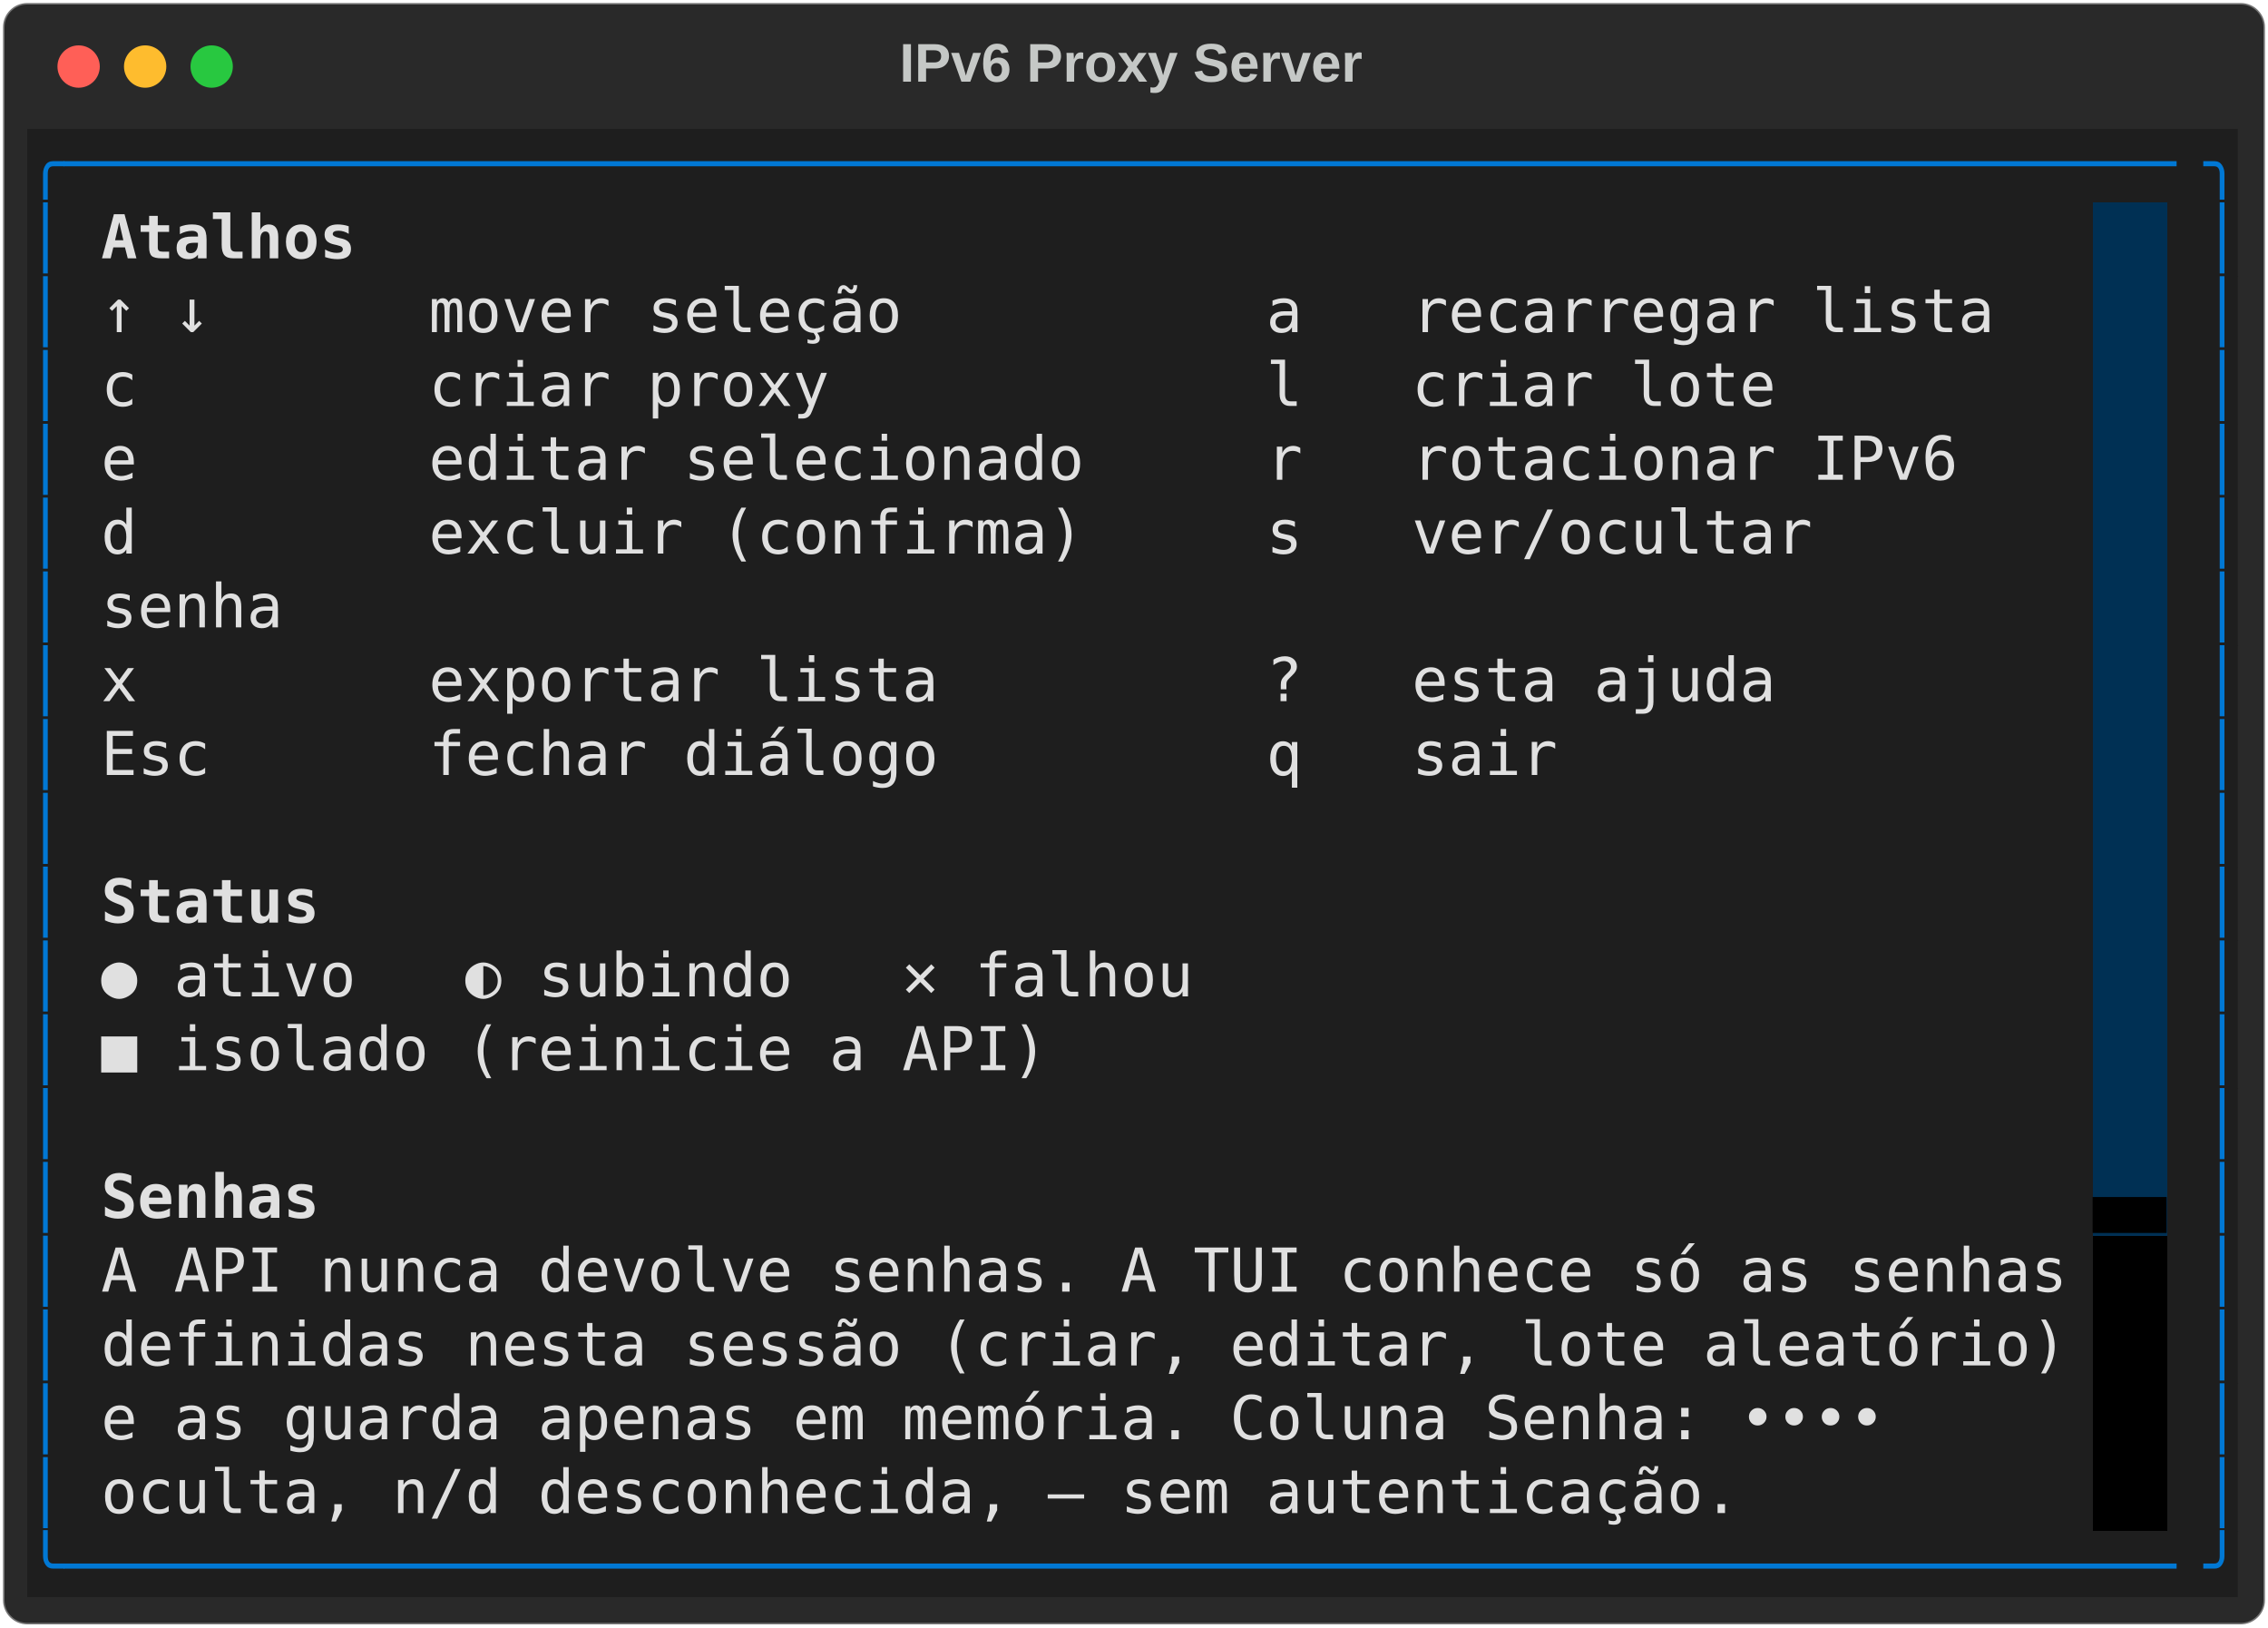
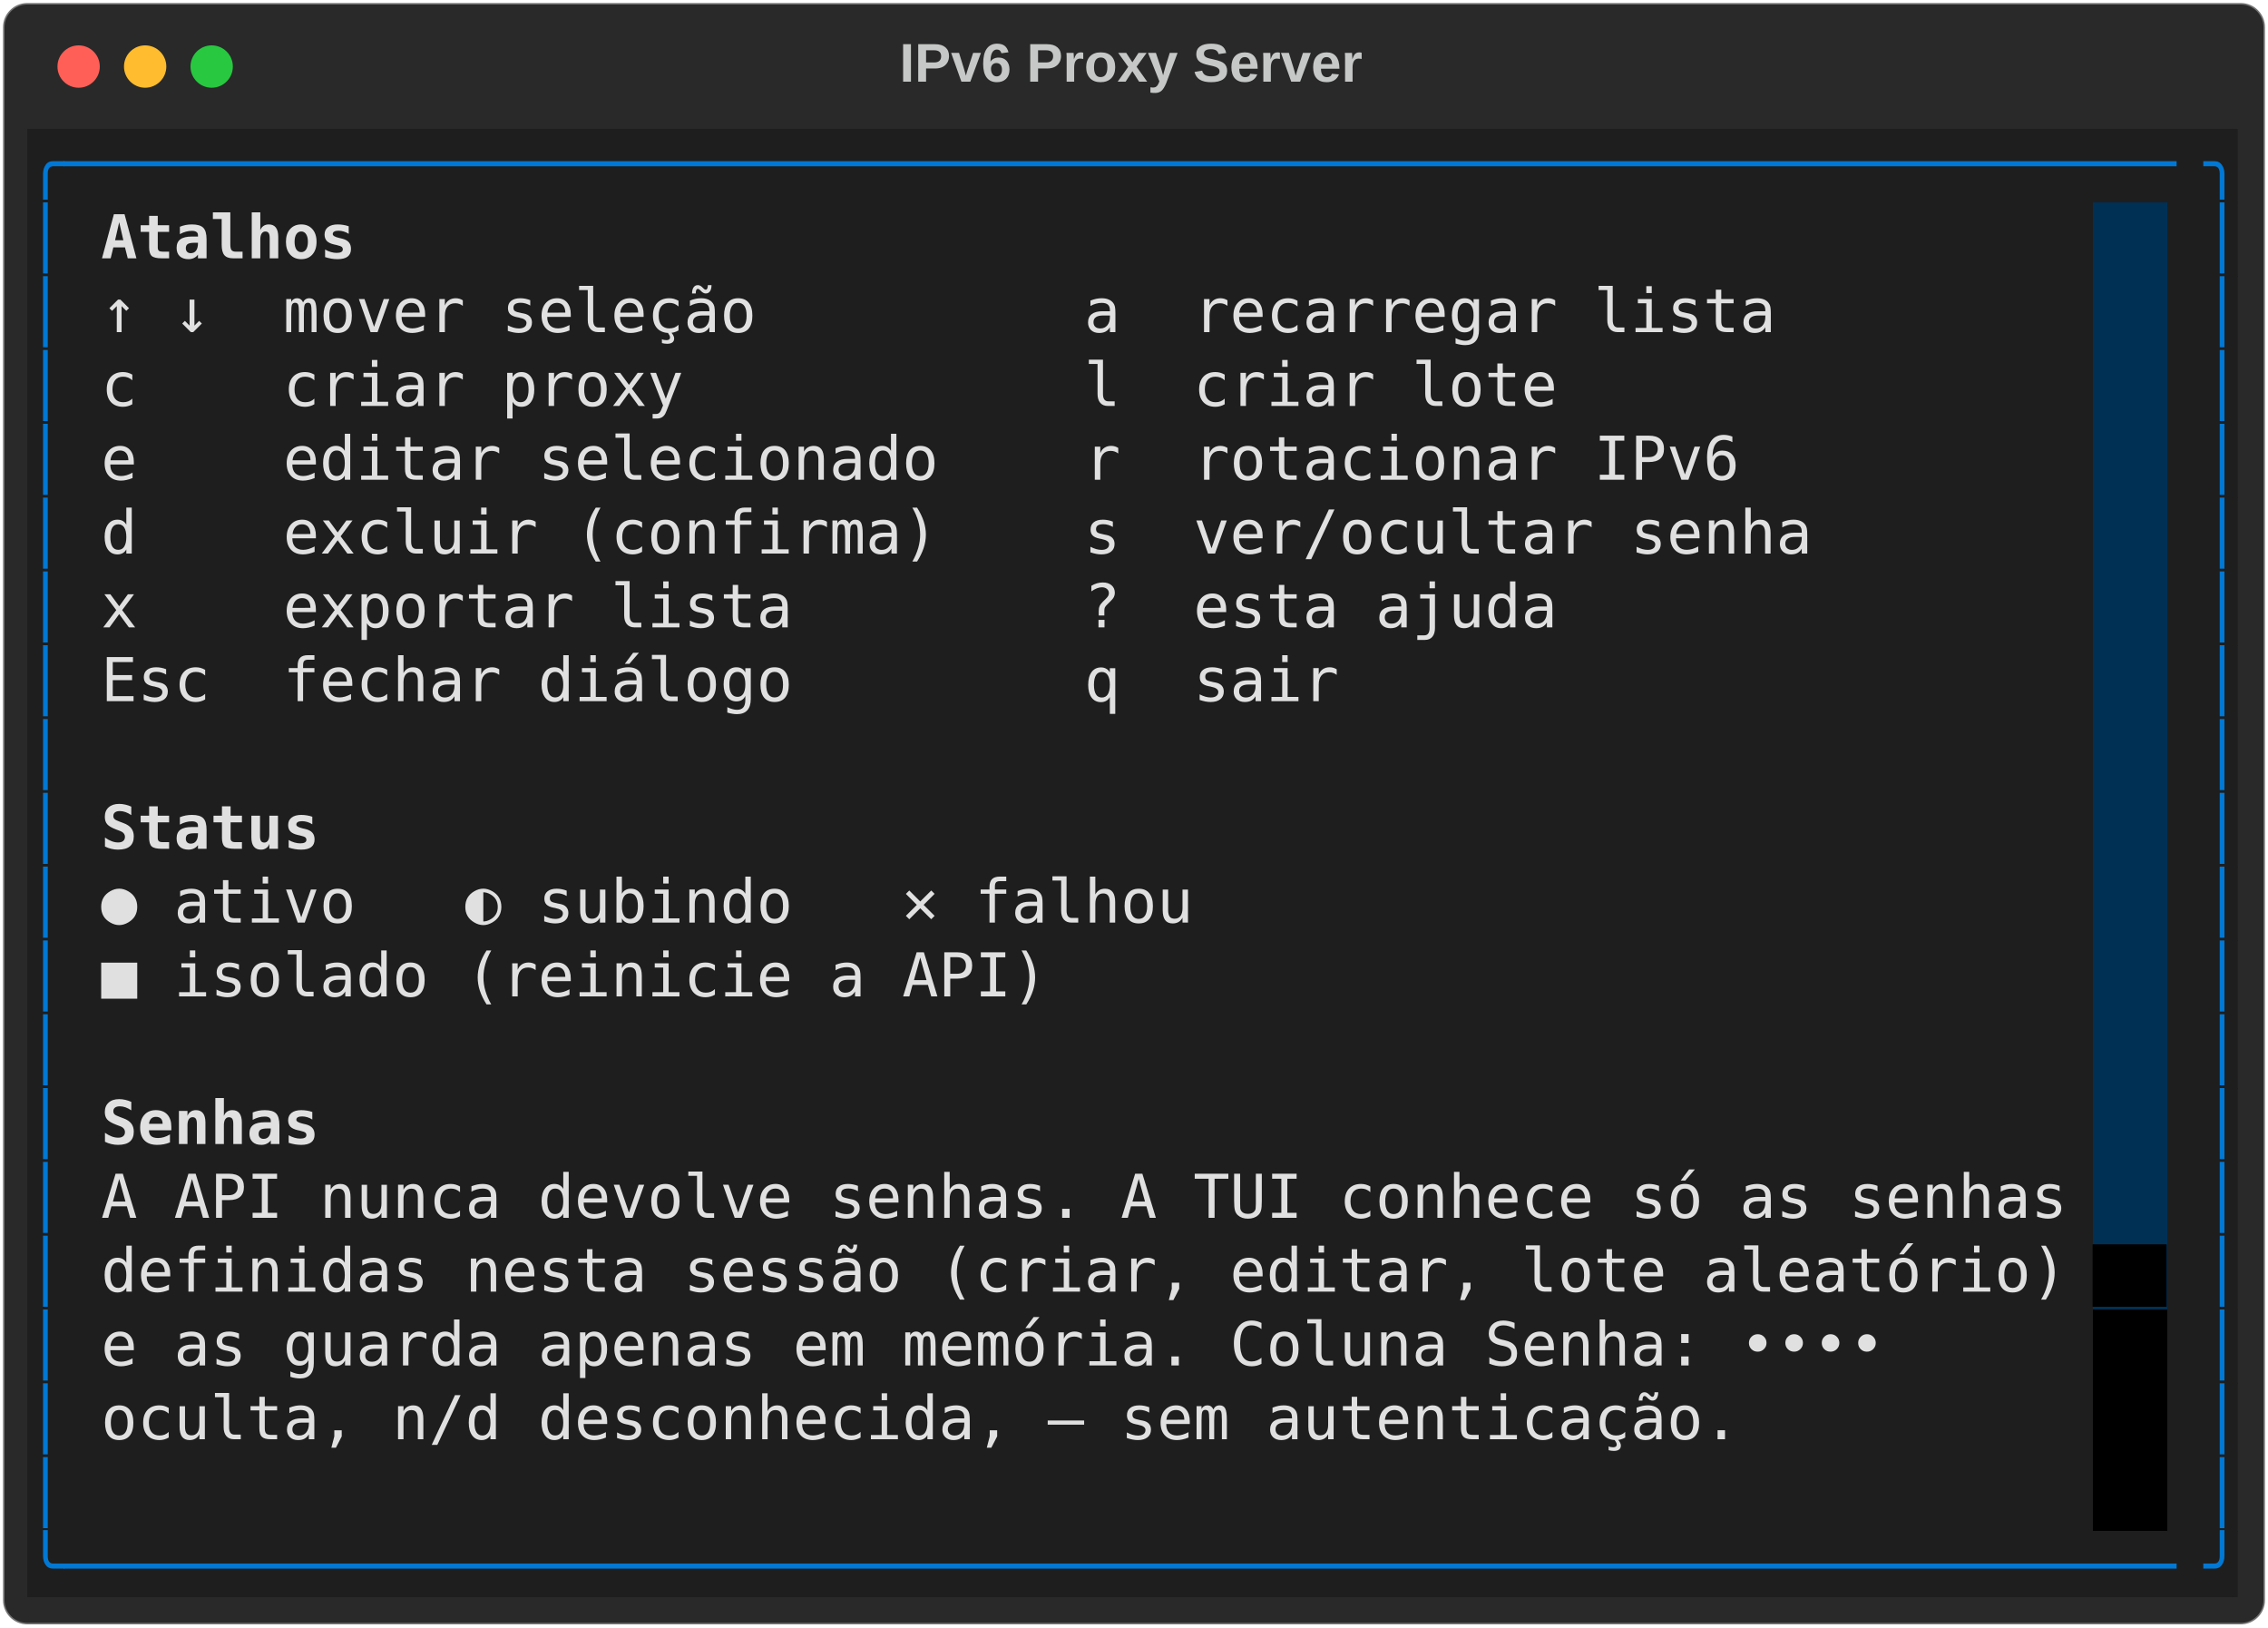
<svg xmlns="http://www.w3.org/2000/svg" class="rich-terminal" viewBox="0 0 750 538.0">
  <style>

    @font-face {
        font-family: "Fira Code";
        src: local("FiraCode-Regular"),
                url("https://cdnjs.cloudflare.com/ajax/libs/firacode/6.2.0/woff2/FiraCode-Regular.woff2") format("woff2"),
                url("https://cdnjs.cloudflare.com/ajax/libs/firacode/6.2.0/woff/FiraCode-Regular.woff") format("woff");
        font-style: normal;
        font-weight: 400;
    }
    @font-face {
        font-family: "Fira Code";
        src: local("FiraCode-Bold"),
                url("https://cdnjs.cloudflare.com/ajax/libs/firacode/6.2.0/woff2/FiraCode-Bold.woff2") format("woff2"),
                url("https://cdnjs.cloudflare.com/ajax/libs/firacode/6.2.0/woff/FiraCode-Bold.woff") format("woff");
        font-style: bold;
        font-weight: 700;
    }

-     .terminal-3660442359-matrix {
+     .terminal-1242894810-matrix {
        font-family: Fira Code, monospace;
        font-size: 20px;
        line-height: 24.4px;
        font-variant-east-asian: full-width;
    }

-     .terminal-3660442359-title {
+     .terminal-1242894810-title {
        font-size: 18px;
        font-weight: bold;
        font-family: arial;
    }

-     .terminal-3660442359-r1 { fill: #0178d4 }
- .terminal-3660442359-r2 { fill: #c5c8c6 }
- .terminal-3660442359-r3 { fill: #e0e0e0;font-weight: bold }
- .terminal-3660442359-r4 { fill: #1e1e1e }
- .terminal-3660442359-r5 { fill: #e0e0e0 }
- .terminal-3660442359-r6 { fill: #000000 }
+     .terminal-1242894810-r1 { fill: #0178d4 }
+ .terminal-1242894810-r2 { fill: #c5c8c6 }
+ .terminal-1242894810-r3 { fill: #e0e0e0;font-weight: bold }
+ .terminal-1242894810-r4 { fill: #1e1e1e }
+ .terminal-1242894810-r5 { fill: #e0e0e0 }
+ .terminal-1242894810-r6 { fill: #000000 }
    </style>
  <defs>
-     <clipPath id="terminal-3660442359-clip-terminal">
+     <clipPath id="terminal-1242894810-clip-terminal">
      <rect x="0" y="0" width="731.0" height="487.0" />
    </clipPath>
-     <clipPath id="terminal-3660442359-line-0">
+     <clipPath id="terminal-1242894810-line-0">
      <rect x="0" y="1.5" width="732" height="24.65" />
    </clipPath>
-     <clipPath id="terminal-3660442359-line-1">
+     <clipPath id="terminal-1242894810-line-1">
      <rect x="0" y="25.9" width="732" height="24.65" />
    </clipPath>
-     <clipPath id="terminal-3660442359-line-2">
+     <clipPath id="terminal-1242894810-line-2">
      <rect x="0" y="50.3" width="732" height="24.65" />
    </clipPath>
-     <clipPath id="terminal-3660442359-line-3">
+     <clipPath id="terminal-1242894810-line-3">
      <rect x="0" y="74.7" width="732" height="24.65" />
    </clipPath>
-     <clipPath id="terminal-3660442359-line-4">
+     <clipPath id="terminal-1242894810-line-4">
      <rect x="0" y="99.1" width="732" height="24.65" />
    </clipPath>
-     <clipPath id="terminal-3660442359-line-5">
+     <clipPath id="terminal-1242894810-line-5">
      <rect x="0" y="123.5" width="732" height="24.65" />
    </clipPath>
-     <clipPath id="terminal-3660442359-line-6">
+     <clipPath id="terminal-1242894810-line-6">
      <rect x="0" y="147.9" width="732" height="24.65" />
    </clipPath>
-     <clipPath id="terminal-3660442359-line-7">
+     <clipPath id="terminal-1242894810-line-7">
      <rect x="0" y="172.3" width="732" height="24.65" />
    </clipPath>
-     <clipPath id="terminal-3660442359-line-8">
+     <clipPath id="terminal-1242894810-line-8">
      <rect x="0" y="196.7" width="732" height="24.65" />
    </clipPath>
-     <clipPath id="terminal-3660442359-line-9">
+     <clipPath id="terminal-1242894810-line-9">
      <rect x="0" y="221.1" width="732" height="24.65" />
    </clipPath>
-     <clipPath id="terminal-3660442359-line-10">
+     <clipPath id="terminal-1242894810-line-10">
      <rect x="0" y="245.5" width="732" height="24.65" />
    </clipPath>
-     <clipPath id="terminal-3660442359-line-11">
+     <clipPath id="terminal-1242894810-line-11">
      <rect x="0" y="269.9" width="732" height="24.65" />
    </clipPath>
-     <clipPath id="terminal-3660442359-line-12">
+     <clipPath id="terminal-1242894810-line-12">
      <rect x="0" y="294.3" width="732" height="24.65" />
    </clipPath>
-     <clipPath id="terminal-3660442359-line-13">
+     <clipPath id="terminal-1242894810-line-13">
      <rect x="0" y="318.7" width="732" height="24.65" />
    </clipPath>
-     <clipPath id="terminal-3660442359-line-14">
+     <clipPath id="terminal-1242894810-line-14">
      <rect x="0" y="343.1" width="732" height="24.65" />
    </clipPath>
-     <clipPath id="terminal-3660442359-line-15">
+     <clipPath id="terminal-1242894810-line-15">
      <rect x="0" y="367.5" width="732" height="24.65" />
    </clipPath>
-     <clipPath id="terminal-3660442359-line-16">
+     <clipPath id="terminal-1242894810-line-16">
      <rect x="0" y="391.9" width="732" height="24.65" />
    </clipPath>
-     <clipPath id="terminal-3660442359-line-17">
+     <clipPath id="terminal-1242894810-line-17">
      <rect x="0" y="416.3" width="732" height="24.65" />
    </clipPath>
-     <clipPath id="terminal-3660442359-line-18">
+     <clipPath id="terminal-1242894810-line-18">
      <rect x="0" y="440.7" width="732" height="24.65" />
    </clipPath>
  </defs>
  <rect fill="#292929" stroke="rgba(255,255,255,0.35)" stroke-width="1" x="1" y="1" width="748" height="536" rx="8" />
-   <text class="terminal-3660442359-title" fill="#c5c8c6" text-anchor="middle" x="374" y="27">IPv6 Proxy Server</text>
+   <text class="terminal-1242894810-title" fill="#c5c8c6" text-anchor="middle" x="374" y="27">IPv6 Proxy Server</text>
  <g transform="translate(26,22)">
    <circle cx="0" cy="0" r="7" fill="#ff5f57" />
    <circle cx="22" cy="0" r="7" fill="#febc2e" />
    <circle cx="44" cy="0" r="7" fill="#28c840" />
  </g>
-   <g transform="translate(9, 41)" clip-path="url(#terminal-3660442359-clip-terminal)">
+   <g transform="translate(9, 41)" clip-path="url(#terminal-1242894810-clip-terminal)">
    <rect fill="#1e1e1e" x="0" y="1.5" width="12.2" height="24.65" shape-rendering="crispEdges" />
    <rect fill="#1e1e1e" x="12.2" y="1.5" width="707.6" height="24.65" shape-rendering="crispEdges" />
    <rect fill="#1e1e1e" x="719.8" y="1.5" width="12.2" height="24.65" shape-rendering="crispEdges" />
    <rect fill="#1e1e1e" x="0" y="25.9" width="12.2" height="24.65" shape-rendering="crispEdges" />
    <rect fill="#1e1e1e" x="12.2" y="25.9" width="12.2" height="24.65" shape-rendering="crispEdges" />
    <rect fill="#1e1e1e" x="24.4" y="25.9" width="85.4" height="24.65" shape-rendering="crispEdges" />
    <rect fill="#1e1e1e" x="109.8" y="25.9" width="573.4" height="24.65" shape-rendering="crispEdges" />
    <rect fill="#003054" x="683.2" y="25.9" width="24.4" height="24.65" shape-rendering="crispEdges" />
    <rect fill="#1e1e1e" x="707.6" y="25.9" width="12.2" height="24.65" shape-rendering="crispEdges" />
    <rect fill="#1e1e1e" x="719.8" y="25.9" width="12.2" height="24.65" shape-rendering="crispEdges" />
    <rect fill="#1e1e1e" x="0" y="50.3" width="12.2" height="24.65" shape-rendering="crispEdges" />
    <rect fill="#1e1e1e" x="12.2" y="50.3" width="12.2" height="24.65" shape-rendering="crispEdges" />
-     <rect fill="#1e1e1e" x="24.4" y="50.3" width="658.8" height="24.65" shape-rendering="crispEdges" />
+     <rect fill="#1e1e1e" x="24.4" y="50.3" width="585.6" height="24.65" shape-rendering="crispEdges" />
+     <rect fill="#1e1e1e" x="610" y="50.3" width="73.2" height="24.65" shape-rendering="crispEdges" />
    <rect fill="#003054" x="683.2" y="50.3" width="24.4" height="24.65" shape-rendering="crispEdges" />
    <rect fill="#1e1e1e" x="707.6" y="50.3" width="12.2" height="24.65" shape-rendering="crispEdges" />
    <rect fill="#1e1e1e" x="719.8" y="50.3" width="12.2" height="24.65" shape-rendering="crispEdges" />
    <rect fill="#1e1e1e" x="0" y="74.7" width="12.2" height="24.65" shape-rendering="crispEdges" />
    <rect fill="#1e1e1e" x="12.2" y="74.7" width="12.2" height="24.65" shape-rendering="crispEdges" />
-     <rect fill="#1e1e1e" x="24.4" y="74.7" width="585.6" height="24.65" shape-rendering="crispEdges" />
-     <rect fill="#1e1e1e" x="610" y="74.7" width="73.2" height="24.65" shape-rendering="crispEdges" />
+     <rect fill="#1e1e1e" x="24.4" y="74.7" width="512.4" height="24.65" shape-rendering="crispEdges" />
+     <rect fill="#1e1e1e" x="536.8" y="74.7" width="146.4" height="24.65" shape-rendering="crispEdges" />
    <rect fill="#003054" x="683.2" y="74.7" width="24.4" height="24.65" shape-rendering="crispEdges" />
    <rect fill="#1e1e1e" x="707.6" y="74.7" width="12.2" height="24.65" shape-rendering="crispEdges" />
    <rect fill="#1e1e1e" x="719.8" y="74.7" width="12.2" height="24.65" shape-rendering="crispEdges" />
    <rect fill="#1e1e1e" x="0" y="99.1" width="12.2" height="24.65" shape-rendering="crispEdges" />
    <rect fill="#1e1e1e" x="12.2" y="99.1" width="12.2" height="24.65" shape-rendering="crispEdges" />
-     <rect fill="#1e1e1e" x="24.4" y="99.1" width="646.6" height="24.65" shape-rendering="crispEdges" />
-     <rect fill="#1e1e1e" x="671" y="99.1" width="12.2" height="24.65" shape-rendering="crispEdges" />
+     <rect fill="#1e1e1e" x="24.4" y="99.1" width="573.4" height="24.65" shape-rendering="crispEdges" />
+     <rect fill="#1e1e1e" x="597.8" y="99.1" width="85.4" height="24.65" shape-rendering="crispEdges" />
    <rect fill="#003054" x="683.2" y="99.1" width="24.4" height="24.65" shape-rendering="crispEdges" />
    <rect fill="#1e1e1e" x="707.6" y="99.1" width="12.2" height="24.65" shape-rendering="crispEdges" />
    <rect fill="#1e1e1e" x="719.8" y="99.1" width="12.2" height="24.65" shape-rendering="crispEdges" />
    <rect fill="#1e1e1e" x="0" y="123.5" width="12.2" height="24.65" shape-rendering="crispEdges" />
    <rect fill="#1e1e1e" x="12.2" y="123.5" width="12.2" height="24.65" shape-rendering="crispEdges" />
    <rect fill="#1e1e1e" x="24.4" y="123.5" width="597.8" height="24.65" shape-rendering="crispEdges" />
    <rect fill="#1e1e1e" x="622.2" y="123.5" width="61" height="24.65" shape-rendering="crispEdges" />
    <rect fill="#003054" x="683.2" y="123.5" width="24.4" height="24.65" shape-rendering="crispEdges" />
    <rect fill="#1e1e1e" x="707.6" y="123.5" width="12.2" height="24.65" shape-rendering="crispEdges" />
    <rect fill="#1e1e1e" x="719.8" y="123.5" width="12.2" height="24.65" shape-rendering="crispEdges" />
    <rect fill="#1e1e1e" x="0" y="147.9" width="12.2" height="24.65" shape-rendering="crispEdges" />
    <rect fill="#1e1e1e" x="12.2" y="147.9" width="12.2" height="24.65" shape-rendering="crispEdges" />
-     <rect fill="#1e1e1e" x="24.4" y="147.9" width="61" height="24.65" shape-rendering="crispEdges" />
-     <rect fill="#1e1e1e" x="85.4" y="147.9" width="597.8" height="24.65" shape-rendering="crispEdges" />
+     <rect fill="#1e1e1e" x="24.4" y="147.9" width="512.4" height="24.65" shape-rendering="crispEdges" />
+     <rect fill="#1e1e1e" x="536.8" y="147.9" width="146.4" height="24.65" shape-rendering="crispEdges" />
    <rect fill="#003054" x="683.2" y="147.9" width="24.4" height="24.65" shape-rendering="crispEdges" />
    <rect fill="#1e1e1e" x="707.6" y="147.9" width="12.2" height="24.65" shape-rendering="crispEdges" />
    <rect fill="#1e1e1e" x="719.8" y="147.9" width="12.2" height="24.65" shape-rendering="crispEdges" />
    <rect fill="#1e1e1e" x="0" y="172.3" width="12.2" height="24.65" shape-rendering="crispEdges" />
    <rect fill="#1e1e1e" x="12.2" y="172.3" width="12.2" height="24.65" shape-rendering="crispEdges" />
-     <rect fill="#1e1e1e" x="24.4" y="172.3" width="585.6" height="24.65" shape-rendering="crispEdges" />
-     <rect fill="#1e1e1e" x="610" y="172.3" width="73.2" height="24.65" shape-rendering="crispEdges" />
+     <rect fill="#1e1e1e" x="24.4" y="172.3" width="439.2" height="24.65" shape-rendering="crispEdges" />
+     <rect fill="#1e1e1e" x="463.6" y="172.3" width="219.6" height="24.65" shape-rendering="crispEdges" />
    <rect fill="#003054" x="683.2" y="172.3" width="24.4" height="24.65" shape-rendering="crispEdges" />
    <rect fill="#1e1e1e" x="707.6" y="172.3" width="12.2" height="24.65" shape-rendering="crispEdges" />
    <rect fill="#1e1e1e" x="719.8" y="172.3" width="12.2" height="24.65" shape-rendering="crispEdges" />
    <rect fill="#1e1e1e" x="0" y="196.7" width="12.2" height="24.65" shape-rendering="crispEdges" />
    <rect fill="#1e1e1e" x="12.2" y="196.7" width="12.2" height="24.65" shape-rendering="crispEdges" />
-     <rect fill="#1e1e1e" x="24.4" y="196.7" width="512.4" height="24.65" shape-rendering="crispEdges" />
-     <rect fill="#1e1e1e" x="536.8" y="196.7" width="146.4" height="24.65" shape-rendering="crispEdges" />
+     <rect fill="#1e1e1e" x="24.4" y="196.7" width="0" height="24.65" shape-rendering="crispEdges" />
+     <rect fill="#1e1e1e" x="24.4" y="196.7" width="658.8" height="24.65" shape-rendering="crispEdges" />
    <rect fill="#003054" x="683.2" y="196.7" width="24.4" height="24.65" shape-rendering="crispEdges" />
    <rect fill="#1e1e1e" x="707.6" y="196.7" width="12.2" height="24.65" shape-rendering="crispEdges" />
    <rect fill="#1e1e1e" x="719.8" y="196.7" width="12.2" height="24.65" shape-rendering="crispEdges" />
    <rect fill="#1e1e1e" x="0" y="221.1" width="12.2" height="24.65" shape-rendering="crispEdges" />
    <rect fill="#1e1e1e" x="12.2" y="221.1" width="12.2" height="24.65" shape-rendering="crispEdges" />
-     <rect fill="#1e1e1e" x="24.4" y="221.1" width="0" height="24.65" shape-rendering="crispEdges" />
-     <rect fill="#1e1e1e" x="24.4" y="221.1" width="658.8" height="24.65" shape-rendering="crispEdges" />
+     <rect fill="#1e1e1e" x="24.4" y="221.1" width="73.2" height="24.65" shape-rendering="crispEdges" />
+     <rect fill="#1e1e1e" x="97.6" y="221.1" width="585.6" height="24.65" shape-rendering="crispEdges" />
    <rect fill="#003054" x="683.2" y="221.1" width="24.4" height="24.65" shape-rendering="crispEdges" />
    <rect fill="#1e1e1e" x="707.6" y="221.1" width="12.2" height="24.65" shape-rendering="crispEdges" />
    <rect fill="#1e1e1e" x="719.8" y="221.1" width="12.2" height="24.65" shape-rendering="crispEdges" />
    <rect fill="#1e1e1e" x="0" y="245.5" width="12.2" height="24.65" shape-rendering="crispEdges" />
    <rect fill="#1e1e1e" x="12.2" y="245.5" width="12.2" height="24.65" shape-rendering="crispEdges" />
-     <rect fill="#1e1e1e" x="24.4" y="245.5" width="73.2" height="24.65" shape-rendering="crispEdges" />
-     <rect fill="#1e1e1e" x="97.6" y="245.5" width="585.6" height="24.65" shape-rendering="crispEdges" />
+     <rect fill="#1e1e1e" x="24.4" y="245.5" width="390.4" height="24.65" shape-rendering="crispEdges" />
+     <rect fill="#1e1e1e" x="414.8" y="245.5" width="268.4" height="24.65" shape-rendering="crispEdges" />
    <rect fill="#003054" x="683.2" y="245.5" width="24.4" height="24.65" shape-rendering="crispEdges" />
    <rect fill="#1e1e1e" x="707.6" y="245.5" width="12.2" height="24.65" shape-rendering="crispEdges" />
    <rect fill="#1e1e1e" x="719.8" y="245.5" width="12.2" height="24.65" shape-rendering="crispEdges" />
    <rect fill="#1e1e1e" x="0" y="269.9" width="12.2" height="24.65" shape-rendering="crispEdges" />
    <rect fill="#1e1e1e" x="12.2" y="269.9" width="12.2" height="24.65" shape-rendering="crispEdges" />
-     <rect fill="#1e1e1e" x="24.4" y="269.9" width="390.4" height="24.65" shape-rendering="crispEdges" />
-     <rect fill="#1e1e1e" x="414.8" y="269.9" width="268.4" height="24.65" shape-rendering="crispEdges" />
+     <rect fill="#1e1e1e" x="24.4" y="269.9" width="341.6" height="24.65" shape-rendering="crispEdges" />
+     <rect fill="#1e1e1e" x="366" y="269.9" width="317.2" height="24.65" shape-rendering="crispEdges" />
    <rect fill="#003054" x="683.2" y="269.9" width="24.4" height="24.65" shape-rendering="crispEdges" />
    <rect fill="#1e1e1e" x="707.6" y="269.9" width="12.2" height="24.65" shape-rendering="crispEdges" />
    <rect fill="#1e1e1e" x="719.8" y="269.9" width="12.2" height="24.65" shape-rendering="crispEdges" />
    <rect fill="#1e1e1e" x="0" y="294.3" width="12.2" height="24.65" shape-rendering="crispEdges" />
    <rect fill="#1e1e1e" x="12.2" y="294.3" width="12.2" height="24.65" shape-rendering="crispEdges" />
-     <rect fill="#1e1e1e" x="24.4" y="294.3" width="341.6" height="24.65" shape-rendering="crispEdges" />
-     <rect fill="#1e1e1e" x="366" y="294.3" width="317.2" height="24.65" shape-rendering="crispEdges" />
+     <rect fill="#1e1e1e" x="24.4" y="294.3" width="0" height="24.65" shape-rendering="crispEdges" />
+     <rect fill="#1e1e1e" x="24.4" y="294.3" width="658.8" height="24.65" shape-rendering="crispEdges" />
    <rect fill="#003054" x="683.2" y="294.3" width="24.4" height="24.65" shape-rendering="crispEdges" />
    <rect fill="#1e1e1e" x="707.6" y="294.3" width="12.2" height="24.65" shape-rendering="crispEdges" />
    <rect fill="#1e1e1e" x="719.8" y="294.3" width="12.2" height="24.65" shape-rendering="crispEdges" />
    <rect fill="#1e1e1e" x="0" y="318.7" width="12.2" height="24.65" shape-rendering="crispEdges" />
    <rect fill="#1e1e1e" x="12.2" y="318.7" width="12.2" height="24.65" shape-rendering="crispEdges" />
-     <rect fill="#1e1e1e" x="24.4" y="318.7" width="0" height="24.65" shape-rendering="crispEdges" />
-     <rect fill="#1e1e1e" x="24.4" y="318.7" width="658.8" height="24.65" shape-rendering="crispEdges" />
+     <rect fill="#1e1e1e" x="24.4" y="318.7" width="73.2" height="24.65" shape-rendering="crispEdges" />
+     <rect fill="#1e1e1e" x="97.6" y="318.7" width="585.6" height="24.65" shape-rendering="crispEdges" />
    <rect fill="#003054" x="683.2" y="318.7" width="24.4" height="24.65" shape-rendering="crispEdges" />
    <rect fill="#1e1e1e" x="707.6" y="318.7" width="12.2" height="24.65" shape-rendering="crispEdges" />
    <rect fill="#1e1e1e" x="719.8" y="318.7" width="12.2" height="24.65" shape-rendering="crispEdges" />
    <rect fill="#1e1e1e" x="0" y="343.1" width="12.2" height="24.65" shape-rendering="crispEdges" />
    <rect fill="#1e1e1e" x="12.2" y="343.1" width="12.2" height="24.65" shape-rendering="crispEdges" />
-     <rect fill="#1e1e1e" x="24.4" y="343.1" width="73.2" height="24.65" shape-rendering="crispEdges" />
-     <rect fill="#1e1e1e" x="97.6" y="343.1" width="585.6" height="24.65" shape-rendering="crispEdges" />
+     <rect fill="#1e1e1e" x="24.4" y="343.1" width="658.8" height="24.65" shape-rendering="crispEdges" />
    <rect fill="#003054" x="683.2" y="343.1" width="24.4" height="24.65" shape-rendering="crispEdges" />
    <rect fill="#1e1e1e" x="707.6" y="343.1" width="12.2" height="24.65" shape-rendering="crispEdges" />
    <rect fill="#1e1e1e" x="719.8" y="343.1" width="12.2" height="24.65" shape-rendering="crispEdges" />
    <rect fill="#1e1e1e" x="0" y="367.5" width="12.2" height="24.65" shape-rendering="crispEdges" />
    <rect fill="#1e1e1e" x="12.2" y="367.5" width="12.2" height="24.65" shape-rendering="crispEdges" />
    <rect fill="#1e1e1e" x="24.4" y="367.5" width="658.8" height="24.65" shape-rendering="crispEdges" />
-     <rect fill="#000000" x="683.2" y="367.5" width="24.4" height="24.65" shape-rendering="crispEdges" />
+     <rect fill="#003054" x="683.2" y="367.5" width="24.4" height="24.65" shape-rendering="crispEdges" />
    <rect fill="#1e1e1e" x="707.6" y="367.5" width="12.2" height="24.65" shape-rendering="crispEdges" />
    <rect fill="#1e1e1e" x="719.8" y="367.5" width="12.2" height="24.65" shape-rendering="crispEdges" />
    <rect fill="#1e1e1e" x="0" y="391.9" width="12.2" height="24.65" shape-rendering="crispEdges" />
    <rect fill="#1e1e1e" x="12.2" y="391.9" width="12.2" height="24.65" shape-rendering="crispEdges" />
-     <rect fill="#1e1e1e" x="24.4" y="391.9" width="658.8" height="24.65" shape-rendering="crispEdges" />
+     <rect fill="#1e1e1e" x="24.4" y="391.9" width="597.8" height="24.65" shape-rendering="crispEdges" />
+     <rect fill="#1e1e1e" x="622.2" y="391.9" width="61" height="24.65" shape-rendering="crispEdges" />
    <rect fill="#000000" x="683.2" y="391.9" width="24.4" height="24.65" shape-rendering="crispEdges" />
    <rect fill="#1e1e1e" x="707.6" y="391.9" width="12.2" height="24.65" shape-rendering="crispEdges" />
    <rect fill="#1e1e1e" x="719.8" y="391.9" width="12.2" height="24.65" shape-rendering="crispEdges" />
    <rect fill="#1e1e1e" x="0" y="416.3" width="12.2" height="24.65" shape-rendering="crispEdges" />
    <rect fill="#1e1e1e" x="12.2" y="416.3" width="12.2" height="24.65" shape-rendering="crispEdges" />
-     <rect fill="#1e1e1e" x="24.4" y="416.3" width="597.8" height="24.65" shape-rendering="crispEdges" />
-     <rect fill="#1e1e1e" x="622.2" y="416.3" width="61" height="24.65" shape-rendering="crispEdges" />
+     <rect fill="#1e1e1e" x="24.4" y="416.3" width="549" height="24.65" shape-rendering="crispEdges" />
+     <rect fill="#1e1e1e" x="573.4" y="416.3" width="109.8" height="24.65" shape-rendering="crispEdges" />
    <rect fill="#000000" x="683.2" y="416.3" width="24.4" height="24.65" shape-rendering="crispEdges" />
    <rect fill="#1e1e1e" x="707.6" y="416.3" width="12.2" height="24.65" shape-rendering="crispEdges" />
    <rect fill="#1e1e1e" x="719.8" y="416.3" width="12.2" height="24.65" shape-rendering="crispEdges" />
    <rect fill="#1e1e1e" x="0" y="440.7" width="12.2" height="24.65" shape-rendering="crispEdges" />
    <rect fill="#1e1e1e" x="12.2" y="440.7" width="12.2" height="24.65" shape-rendering="crispEdges" />
-     <rect fill="#1e1e1e" x="24.4" y="440.7" width="549" height="24.65" shape-rendering="crispEdges" />
-     <rect fill="#1e1e1e" x="573.4" y="440.7" width="109.8" height="24.65" shape-rendering="crispEdges" />
+     <rect fill="#1e1e1e" x="24.4" y="440.7" width="0" height="24.65" shape-rendering="crispEdges" />
+     <rect fill="#1e1e1e" x="24.4" y="440.7" width="658.8" height="24.65" shape-rendering="crispEdges" />
    <rect fill="#000000" x="683.2" y="440.7" width="24.4" height="24.65" shape-rendering="crispEdges" />
    <rect fill="#1e1e1e" x="707.6" y="440.7" width="12.2" height="24.65" shape-rendering="crispEdges" />
    <rect fill="#1e1e1e" x="719.8" y="440.7" width="12.2" height="24.65" shape-rendering="crispEdges" />
    <rect fill="#1e1e1e" x="0" y="465.1" width="12.2" height="24.65" shape-rendering="crispEdges" />
    <rect fill="#1e1e1e" x="12.2" y="465.1" width="707.6" height="24.65" shape-rendering="crispEdges" />
    <rect fill="#1e1e1e" x="719.8" y="465.1" width="12.2" height="24.65" shape-rendering="crispEdges" />
-     <g class="terminal-3660442359-matrix">
-       <text class="terminal-3660442359-r1" x="0" y="20" textLength="12.2" clip-path="url(#terminal-3660442359-line-0)">╭</text>
-       <text class="terminal-3660442359-r1" x="12.2" y="20" textLength="707.6" clip-path="url(#terminal-3660442359-line-0)">──────────────────────────────────────────────────────────</text>
-       <text class="terminal-3660442359-r1" x="719.8" y="20" textLength="12.2" clip-path="url(#terminal-3660442359-line-0)">╮</text>
-       <text class="terminal-3660442359-r2" x="732" y="20" textLength="12.2" clip-path="url(#terminal-3660442359-line-0)">
- </text>
-       <text class="terminal-3660442359-r1" x="0" y="44.4" textLength="12.2" clip-path="url(#terminal-3660442359-line-1)">│</text>
-       <text class="terminal-3660442359-r3" x="24.4" y="44.4" textLength="85.4" clip-path="url(#terminal-3660442359-line-1)">Atalhos</text>
-       <text class="terminal-3660442359-r1" x="719.8" y="44.4" textLength="12.2" clip-path="url(#terminal-3660442359-line-1)">│</text>
-       <text class="terminal-3660442359-r2" x="732" y="44.4" textLength="12.2" clip-path="url(#terminal-3660442359-line-1)">
- </text>
-       <text class="terminal-3660442359-r1" x="0" y="68.8" textLength="12.2" clip-path="url(#terminal-3660442359-line-2)">│</text>
-       <text class="terminal-3660442359-r5" x="24.4" y="68.8" textLength="658.8" clip-path="url(#terminal-3660442359-line-2)">  ↑ ↓      mover seleção          a   recarregar lista</text>
-       <text class="terminal-3660442359-r1" x="719.8" y="68.8" textLength="12.2" clip-path="url(#terminal-3660442359-line-2)">│</text>
-       <text class="terminal-3660442359-r2" x="732" y="68.8" textLength="12.2" clip-path="url(#terminal-3660442359-line-2)">
- </text>
-       <text class="terminal-3660442359-r1" x="0" y="93.2" textLength="12.2" clip-path="url(#terminal-3660442359-line-3)">│</text>
-       <text class="terminal-3660442359-r5" x="24.4" y="93.2" textLength="585.6" clip-path="url(#terminal-3660442359-line-3)">  c        criar proxy            l   criar lote</text>
-       <text class="terminal-3660442359-r1" x="719.8" y="93.2" textLength="12.2" clip-path="url(#terminal-3660442359-line-3)">│</text>
-       <text class="terminal-3660442359-r2" x="732" y="93.2" textLength="12.2" clip-path="url(#terminal-3660442359-line-3)">
- </text>
-       <text class="terminal-3660442359-r1" x="0" y="117.6" textLength="12.2" clip-path="url(#terminal-3660442359-line-4)">│</text>
-       <text class="terminal-3660442359-r5" x="24.4" y="117.6" textLength="646.6" clip-path="url(#terminal-3660442359-line-4)">  e        editar selecionado     r   rotacionar IPv6</text>
-       <text class="terminal-3660442359-r1" x="719.8" y="117.6" textLength="12.2" clip-path="url(#terminal-3660442359-line-4)">│</text>
-       <text class="terminal-3660442359-r2" x="732" y="117.6" textLength="12.2" clip-path="url(#terminal-3660442359-line-4)">
- </text>
-       <text class="terminal-3660442359-r1" x="0" y="142" textLength="12.2" clip-path="url(#terminal-3660442359-line-5)">│</text>
-       <text class="terminal-3660442359-r5" x="24.4" y="142" textLength="597.8" clip-path="url(#terminal-3660442359-line-5)">  d        excluir (confirma)     s   ver/ocultar</text>
-       <text class="terminal-3660442359-r1" x="719.8" y="142" textLength="12.2" clip-path="url(#terminal-3660442359-line-5)">│</text>
-       <text class="terminal-3660442359-r2" x="732" y="142" textLength="12.2" clip-path="url(#terminal-3660442359-line-5)">
- </text>
-       <text class="terminal-3660442359-r1" x="0" y="166.4" textLength="12.2" clip-path="url(#terminal-3660442359-line-6)">│</text>
-       <text class="terminal-3660442359-r5" x="24.4" y="166.4" textLength="61" clip-path="url(#terminal-3660442359-line-6)">senha</text>
-       <text class="terminal-3660442359-r1" x="719.8" y="166.4" textLength="12.2" clip-path="url(#terminal-3660442359-line-6)">│</text>
-       <text class="terminal-3660442359-r2" x="732" y="166.4" textLength="12.2" clip-path="url(#terminal-3660442359-line-6)">
- </text>
-       <text class="terminal-3660442359-r1" x="0" y="190.8" textLength="12.2" clip-path="url(#terminal-3660442359-line-7)">│</text>
-       <text class="terminal-3660442359-r5" x="24.4" y="190.8" textLength="585.6" clip-path="url(#terminal-3660442359-line-7)">  x        exportar lista         ?   esta ajuda</text>
-       <text class="terminal-3660442359-r1" x="719.8" y="190.8" textLength="12.2" clip-path="url(#terminal-3660442359-line-7)">│</text>
-       <text class="terminal-3660442359-r2" x="732" y="190.8" textLength="12.2" clip-path="url(#terminal-3660442359-line-7)">
- </text>
-       <text class="terminal-3660442359-r1" x="0" y="215.2" textLength="12.2" clip-path="url(#terminal-3660442359-line-8)">│</text>
-       <text class="terminal-3660442359-r5" x="24.4" y="215.2" textLength="512.4" clip-path="url(#terminal-3660442359-line-8)">  Esc      fechar diálogo         q   sair</text>
-       <text class="terminal-3660442359-r1" x="719.8" y="215.2" textLength="12.2" clip-path="url(#terminal-3660442359-line-8)">│</text>
-       <text class="terminal-3660442359-r2" x="732" y="215.2" textLength="12.2" clip-path="url(#terminal-3660442359-line-8)">
- </text>
-       <text class="terminal-3660442359-r1" x="0" y="239.6" textLength="12.2" clip-path="url(#terminal-3660442359-line-9)">│</text>
-       <text class="terminal-3660442359-r1" x="719.8" y="239.6" textLength="12.2" clip-path="url(#terminal-3660442359-line-9)">│</text>
-       <text class="terminal-3660442359-r2" x="732" y="239.6" textLength="12.2" clip-path="url(#terminal-3660442359-line-9)">
- </text>
-       <text class="terminal-3660442359-r1" x="0" y="264" textLength="12.2" clip-path="url(#terminal-3660442359-line-10)">│</text>
-       <text class="terminal-3660442359-r3" x="24.4" y="264" textLength="73.2" clip-path="url(#terminal-3660442359-line-10)">Status</text>
-       <text class="terminal-3660442359-r1" x="719.8" y="264" textLength="12.2" clip-path="url(#terminal-3660442359-line-10)">│</text>
-       <text class="terminal-3660442359-r2" x="732" y="264" textLength="12.2" clip-path="url(#terminal-3660442359-line-10)">
- </text>
-       <text class="terminal-3660442359-r1" x="0" y="288.4" textLength="12.2" clip-path="url(#terminal-3660442359-line-11)">│</text>
-       <text class="terminal-3660442359-r5" x="24.4" y="288.4" textLength="390.4" clip-path="url(#terminal-3660442359-line-11)">  ● ativo   ◐ subindo   ✕ falhou</text>
-       <text class="terminal-3660442359-r1" x="719.8" y="288.4" textLength="12.2" clip-path="url(#terminal-3660442359-line-11)">│</text>
-       <text class="terminal-3660442359-r2" x="732" y="288.4" textLength="12.2" clip-path="url(#terminal-3660442359-line-11)">
- </text>
-       <text class="terminal-3660442359-r1" x="0" y="312.8" textLength="12.2" clip-path="url(#terminal-3660442359-line-12)">│</text>
-       <text class="terminal-3660442359-r5" x="24.4" y="312.8" textLength="341.6" clip-path="url(#terminal-3660442359-line-12)">  ■ isolado (reinicie a API)</text>
-       <text class="terminal-3660442359-r1" x="719.8" y="312.8" textLength="12.2" clip-path="url(#terminal-3660442359-line-12)">│</text>
-       <text class="terminal-3660442359-r2" x="732" y="312.8" textLength="12.2" clip-path="url(#terminal-3660442359-line-12)">
- </text>
-       <text class="terminal-3660442359-r1" x="0" y="337.2" textLength="12.2" clip-path="url(#terminal-3660442359-line-13)">│</text>
-       <text class="terminal-3660442359-r1" x="719.8" y="337.2" textLength="12.2" clip-path="url(#terminal-3660442359-line-13)">│</text>
-       <text class="terminal-3660442359-r2" x="732" y="337.2" textLength="12.2" clip-path="url(#terminal-3660442359-line-13)">
- </text>
-       <text class="terminal-3660442359-r1" x="0" y="361.6" textLength="12.2" clip-path="url(#terminal-3660442359-line-14)">│</text>
-       <text class="terminal-3660442359-r3" x="24.4" y="361.6" textLength="73.2" clip-path="url(#terminal-3660442359-line-14)">Senhas</text>
-       <text class="terminal-3660442359-r6" x="683.2" y="361.6" textLength="24.4" clip-path="url(#terminal-3660442359-line-14)">▄▄</text>
-       <text class="terminal-3660442359-r1" x="719.8" y="361.6" textLength="12.2" clip-path="url(#terminal-3660442359-line-14)">│</text>
-       <text class="terminal-3660442359-r2" x="732" y="361.6" textLength="12.2" clip-path="url(#terminal-3660442359-line-14)">
- </text>
-       <text class="terminal-3660442359-r1" x="0" y="386" textLength="12.2" clip-path="url(#terminal-3660442359-line-15)">│</text>
-       <text class="terminal-3660442359-r5" x="24.4" y="386" textLength="658.8" clip-path="url(#terminal-3660442359-line-15)">A API nunca devolve senhas. A TUI conhece só as senhas</text>
-       <text class="terminal-3660442359-r1" x="719.8" y="386" textLength="12.2" clip-path="url(#terminal-3660442359-line-15)">│</text>
-       <text class="terminal-3660442359-r2" x="732" y="386" textLength="12.2" clip-path="url(#terminal-3660442359-line-15)">
- </text>
-       <text class="terminal-3660442359-r1" x="0" y="410.4" textLength="12.2" clip-path="url(#terminal-3660442359-line-16)">│</text>
-       <text class="terminal-3660442359-r5" x="24.4" y="410.4" textLength="658.8" clip-path="url(#terminal-3660442359-line-16)">definidas nesta sessão (criar, editar, lote aleatório)</text>
-       <text class="terminal-3660442359-r1" x="719.8" y="410.4" textLength="12.2" clip-path="url(#terminal-3660442359-line-16)">│</text>
-       <text class="terminal-3660442359-r2" x="732" y="410.4" textLength="12.2" clip-path="url(#terminal-3660442359-line-16)">
- </text>
-       <text class="terminal-3660442359-r1" x="0" y="434.8" textLength="12.2" clip-path="url(#terminal-3660442359-line-17)">│</text>
-       <text class="terminal-3660442359-r5" x="24.4" y="434.8" textLength="597.8" clip-path="url(#terminal-3660442359-line-17)">e as guarda apenas em memória. Coluna Senha: ••••</text>
-       <text class="terminal-3660442359-r1" x="719.8" y="434.8" textLength="12.2" clip-path="url(#terminal-3660442359-line-17)">│</text>
-       <text class="terminal-3660442359-r2" x="732" y="434.8" textLength="12.2" clip-path="url(#terminal-3660442359-line-17)">
- </text>
-       <text class="terminal-3660442359-r1" x="0" y="459.2" textLength="12.2" clip-path="url(#terminal-3660442359-line-18)">│</text>
-       <text class="terminal-3660442359-r5" x="24.4" y="459.2" textLength="549" clip-path="url(#terminal-3660442359-line-18)">oculta, n/d desconhecida, — sem autenticação.</text>
-       <text class="terminal-3660442359-r1" x="719.8" y="459.2" textLength="12.2" clip-path="url(#terminal-3660442359-line-18)">│</text>
-       <text class="terminal-3660442359-r2" x="732" y="459.2" textLength="12.2" clip-path="url(#terminal-3660442359-line-18)">
- </text>
-       <text class="terminal-3660442359-r1" x="0" y="483.6" textLength="12.2" clip-path="url(#terminal-3660442359-line-19)">╰</text>
-       <text class="terminal-3660442359-r1" x="12.2" y="483.6" textLength="707.6" clip-path="url(#terminal-3660442359-line-19)">──────────────────────────────────────────────────────────</text>
-       <text class="terminal-3660442359-r1" x="719.8" y="483.6" textLength="12.2" clip-path="url(#terminal-3660442359-line-19)">╯</text>
+     <g class="terminal-1242894810-matrix">
+       <text class="terminal-1242894810-r1" x="0" y="20" textLength="12.2" clip-path="url(#terminal-1242894810-line-0)">╭</text>
+       <text class="terminal-1242894810-r1" x="12.2" y="20" textLength="707.6" clip-path="url(#terminal-1242894810-line-0)">──────────────────────────────────────────────────────────</text>
+       <text class="terminal-1242894810-r1" x="719.8" y="20" textLength="12.2" clip-path="url(#terminal-1242894810-line-0)">╮</text>
+       <text class="terminal-1242894810-r2" x="732" y="20" textLength="12.2" clip-path="url(#terminal-1242894810-line-0)">
+ </text>
+       <text class="terminal-1242894810-r1" x="0" y="44.4" textLength="12.2" clip-path="url(#terminal-1242894810-line-1)">│</text>
+       <text class="terminal-1242894810-r3" x="24.4" y="44.4" textLength="85.4" clip-path="url(#terminal-1242894810-line-1)">Atalhos</text>
+       <text class="terminal-1242894810-r1" x="719.8" y="44.4" textLength="12.2" clip-path="url(#terminal-1242894810-line-1)">│</text>
+       <text class="terminal-1242894810-r2" x="732" y="44.4" textLength="12.2" clip-path="url(#terminal-1242894810-line-1)">
+ </text>
+       <text class="terminal-1242894810-r1" x="0" y="68.8" textLength="12.2" clip-path="url(#terminal-1242894810-line-2)">│</text>
+       <text class="terminal-1242894810-r5" x="24.4" y="68.8" textLength="585.6" clip-path="url(#terminal-1242894810-line-2)">  ↑ ↓  mover seleção         a  recarregar lista</text>
+       <text class="terminal-1242894810-r1" x="719.8" y="68.8" textLength="12.2" clip-path="url(#terminal-1242894810-line-2)">│</text>
+       <text class="terminal-1242894810-r2" x="732" y="68.8" textLength="12.2" clip-path="url(#terminal-1242894810-line-2)">
+ </text>
+       <text class="terminal-1242894810-r1" x="0" y="93.2" textLength="12.2" clip-path="url(#terminal-1242894810-line-3)">│</text>
+       <text class="terminal-1242894810-r5" x="24.4" y="93.2" textLength="512.4" clip-path="url(#terminal-1242894810-line-3)">  c    criar proxy           l  criar lote</text>
+       <text class="terminal-1242894810-r1" x="719.8" y="93.2" textLength="12.2" clip-path="url(#terminal-1242894810-line-3)">│</text>
+       <text class="terminal-1242894810-r2" x="732" y="93.2" textLength="12.2" clip-path="url(#terminal-1242894810-line-3)">
+ </text>
+       <text class="terminal-1242894810-r1" x="0" y="117.6" textLength="12.2" clip-path="url(#terminal-1242894810-line-4)">│</text>
+       <text class="terminal-1242894810-r5" x="24.4" y="117.6" textLength="573.4" clip-path="url(#terminal-1242894810-line-4)">  e    editar selecionado    r  rotacionar IPv6</text>
+       <text class="terminal-1242894810-r1" x="719.8" y="117.6" textLength="12.2" clip-path="url(#terminal-1242894810-line-4)">│</text>
+       <text class="terminal-1242894810-r2" x="732" y="117.6" textLength="12.2" clip-path="url(#terminal-1242894810-line-4)">
+ </text>
+       <text class="terminal-1242894810-r1" x="0" y="142" textLength="12.2" clip-path="url(#terminal-1242894810-line-5)">│</text>
+       <text class="terminal-1242894810-r5" x="24.4" y="142" textLength="597.8" clip-path="url(#terminal-1242894810-line-5)">  d    excluir (confirma)    s  ver/ocultar senha</text>
+       <text class="terminal-1242894810-r1" x="719.8" y="142" textLength="12.2" clip-path="url(#terminal-1242894810-line-5)">│</text>
+       <text class="terminal-1242894810-r2" x="732" y="142" textLength="12.2" clip-path="url(#terminal-1242894810-line-5)">
+ </text>
+       <text class="terminal-1242894810-r1" x="0" y="166.4" textLength="12.2" clip-path="url(#terminal-1242894810-line-6)">│</text>
+       <text class="terminal-1242894810-r5" x="24.4" y="166.4" textLength="512.4" clip-path="url(#terminal-1242894810-line-6)">  x    exportar lista        ?  esta ajuda</text>
+       <text class="terminal-1242894810-r1" x="719.8" y="166.4" textLength="12.2" clip-path="url(#terminal-1242894810-line-6)">│</text>
+       <text class="terminal-1242894810-r2" x="732" y="166.4" textLength="12.2" clip-path="url(#terminal-1242894810-line-6)">
+ </text>
+       <text class="terminal-1242894810-r1" x="0" y="190.8" textLength="12.2" clip-path="url(#terminal-1242894810-line-7)">│</text>
+       <text class="terminal-1242894810-r5" x="24.4" y="190.8" textLength="439.2" clip-path="url(#terminal-1242894810-line-7)">  Esc  fechar diálogo        q  sair</text>
+       <text class="terminal-1242894810-r1" x="719.8" y="190.8" textLength="12.2" clip-path="url(#terminal-1242894810-line-7)">│</text>
+       <text class="terminal-1242894810-r2" x="732" y="190.8" textLength="12.2" clip-path="url(#terminal-1242894810-line-7)">
+ </text>
+       <text class="terminal-1242894810-r1" x="0" y="215.2" textLength="12.2" clip-path="url(#terminal-1242894810-line-8)">│</text>
+       <text class="terminal-1242894810-r1" x="719.8" y="215.2" textLength="12.2" clip-path="url(#terminal-1242894810-line-8)">│</text>
+       <text class="terminal-1242894810-r2" x="732" y="215.2" textLength="12.2" clip-path="url(#terminal-1242894810-line-8)">
+ </text>
+       <text class="terminal-1242894810-r1" x="0" y="239.6" textLength="12.2" clip-path="url(#terminal-1242894810-line-9)">│</text>
+       <text class="terminal-1242894810-r3" x="24.4" y="239.6" textLength="73.2" clip-path="url(#terminal-1242894810-line-9)">Status</text>
+       <text class="terminal-1242894810-r1" x="719.8" y="239.6" textLength="12.2" clip-path="url(#terminal-1242894810-line-9)">│</text>
+       <text class="terminal-1242894810-r2" x="732" y="239.6" textLength="12.2" clip-path="url(#terminal-1242894810-line-9)">
+ </text>
+       <text class="terminal-1242894810-r1" x="0" y="264" textLength="12.2" clip-path="url(#terminal-1242894810-line-10)">│</text>
+       <text class="terminal-1242894810-r5" x="24.4" y="264" textLength="390.4" clip-path="url(#terminal-1242894810-line-10)">  ● ativo   ◐ subindo   ✕ falhou</text>
+       <text class="terminal-1242894810-r1" x="719.8" y="264" textLength="12.2" clip-path="url(#terminal-1242894810-line-10)">│</text>
+       <text class="terminal-1242894810-r2" x="732" y="264" textLength="12.2" clip-path="url(#terminal-1242894810-line-10)">
+ </text>
+       <text class="terminal-1242894810-r1" x="0" y="288.4" textLength="12.2" clip-path="url(#terminal-1242894810-line-11)">│</text>
+       <text class="terminal-1242894810-r5" x="24.4" y="288.4" textLength="341.6" clip-path="url(#terminal-1242894810-line-11)">  ■ isolado (reinicie a API)</text>
+       <text class="terminal-1242894810-r1" x="719.8" y="288.4" textLength="12.2" clip-path="url(#terminal-1242894810-line-11)">│</text>
+       <text class="terminal-1242894810-r2" x="732" y="288.4" textLength="12.2" clip-path="url(#terminal-1242894810-line-11)">
+ </text>
+       <text class="terminal-1242894810-r1" x="0" y="312.8" textLength="12.2" clip-path="url(#terminal-1242894810-line-12)">│</text>
+       <text class="terminal-1242894810-r1" x="719.8" y="312.8" textLength="12.2" clip-path="url(#terminal-1242894810-line-12)">│</text>
+       <text class="terminal-1242894810-r2" x="732" y="312.8" textLength="12.2" clip-path="url(#terminal-1242894810-line-12)">
+ </text>
+       <text class="terminal-1242894810-r1" x="0" y="337.2" textLength="12.2" clip-path="url(#terminal-1242894810-line-13)">│</text>
+       <text class="terminal-1242894810-r3" x="24.4" y="337.2" textLength="73.2" clip-path="url(#terminal-1242894810-line-13)">Senhas</text>
+       <text class="terminal-1242894810-r1" x="719.8" y="337.2" textLength="12.2" clip-path="url(#terminal-1242894810-line-13)">│</text>
+       <text class="terminal-1242894810-r2" x="732" y="337.2" textLength="12.2" clip-path="url(#terminal-1242894810-line-13)">
+ </text>
+       <text class="terminal-1242894810-r1" x="0" y="361.6" textLength="12.2" clip-path="url(#terminal-1242894810-line-14)">│</text>
+       <text class="terminal-1242894810-r5" x="24.4" y="361.6" textLength="658.8" clip-path="url(#terminal-1242894810-line-14)">A API nunca devolve senhas. A TUI conhece só as senhas</text>
+       <text class="terminal-1242894810-r1" x="719.8" y="361.6" textLength="12.2" clip-path="url(#terminal-1242894810-line-14)">│</text>
+       <text class="terminal-1242894810-r2" x="732" y="361.6" textLength="12.2" clip-path="url(#terminal-1242894810-line-14)">
+ </text>
+       <text class="terminal-1242894810-r1" x="0" y="386" textLength="12.2" clip-path="url(#terminal-1242894810-line-15)">│</text>
+       <text class="terminal-1242894810-r5" x="24.4" y="386" textLength="658.8" clip-path="url(#terminal-1242894810-line-15)">definidas nesta sessão (criar, editar, lote aleatório)</text>
+       <text class="terminal-1242894810-r6" x="683.2" y="386" textLength="24.4" clip-path="url(#terminal-1242894810-line-15)">▇▇</text>
+       <text class="terminal-1242894810-r1" x="719.8" y="386" textLength="12.2" clip-path="url(#terminal-1242894810-line-15)">│</text>
+       <text class="terminal-1242894810-r2" x="732" y="386" textLength="12.2" clip-path="url(#terminal-1242894810-line-15)">
+ </text>
+       <text class="terminal-1242894810-r1" x="0" y="410.4" textLength="12.2" clip-path="url(#terminal-1242894810-line-16)">│</text>
+       <text class="terminal-1242894810-r5" x="24.4" y="410.4" textLength="597.8" clip-path="url(#terminal-1242894810-line-16)">e as guarda apenas em memória. Coluna Senha: ••••</text>
+       <text class="terminal-1242894810-r1" x="719.8" y="410.4" textLength="12.2" clip-path="url(#terminal-1242894810-line-16)">│</text>
+       <text class="terminal-1242894810-r2" x="732" y="410.4" textLength="12.2" clip-path="url(#terminal-1242894810-line-16)">
+ </text>
+       <text class="terminal-1242894810-r1" x="0" y="434.8" textLength="12.2" clip-path="url(#terminal-1242894810-line-17)">│</text>
+       <text class="terminal-1242894810-r5" x="24.4" y="434.8" textLength="549" clip-path="url(#terminal-1242894810-line-17)">oculta, n/d desconhecida, — sem autenticação.</text>
+       <text class="terminal-1242894810-r1" x="719.8" y="434.8" textLength="12.2" clip-path="url(#terminal-1242894810-line-17)">│</text>
+       <text class="terminal-1242894810-r2" x="732" y="434.8" textLength="12.2" clip-path="url(#terminal-1242894810-line-17)">
+ </text>
+       <text class="terminal-1242894810-r1" x="0" y="459.2" textLength="12.2" clip-path="url(#terminal-1242894810-line-18)">│</text>
+       <text class="terminal-1242894810-r1" x="719.8" y="459.2" textLength="12.2" clip-path="url(#terminal-1242894810-line-18)">│</text>
+       <text class="terminal-1242894810-r2" x="732" y="459.2" textLength="12.2" clip-path="url(#terminal-1242894810-line-18)">
+ </text>
+       <text class="terminal-1242894810-r1" x="0" y="483.6" textLength="12.2" clip-path="url(#terminal-1242894810-line-19)">╰</text>
+       <text class="terminal-1242894810-r1" x="12.2" y="483.6" textLength="707.6" clip-path="url(#terminal-1242894810-line-19)">──────────────────────────────────────────────────────────</text>
+       <text class="terminal-1242894810-r1" x="719.8" y="483.6" textLength="12.2" clip-path="url(#terminal-1242894810-line-19)">╯</text>
    </g>
  </g>
</svg>
